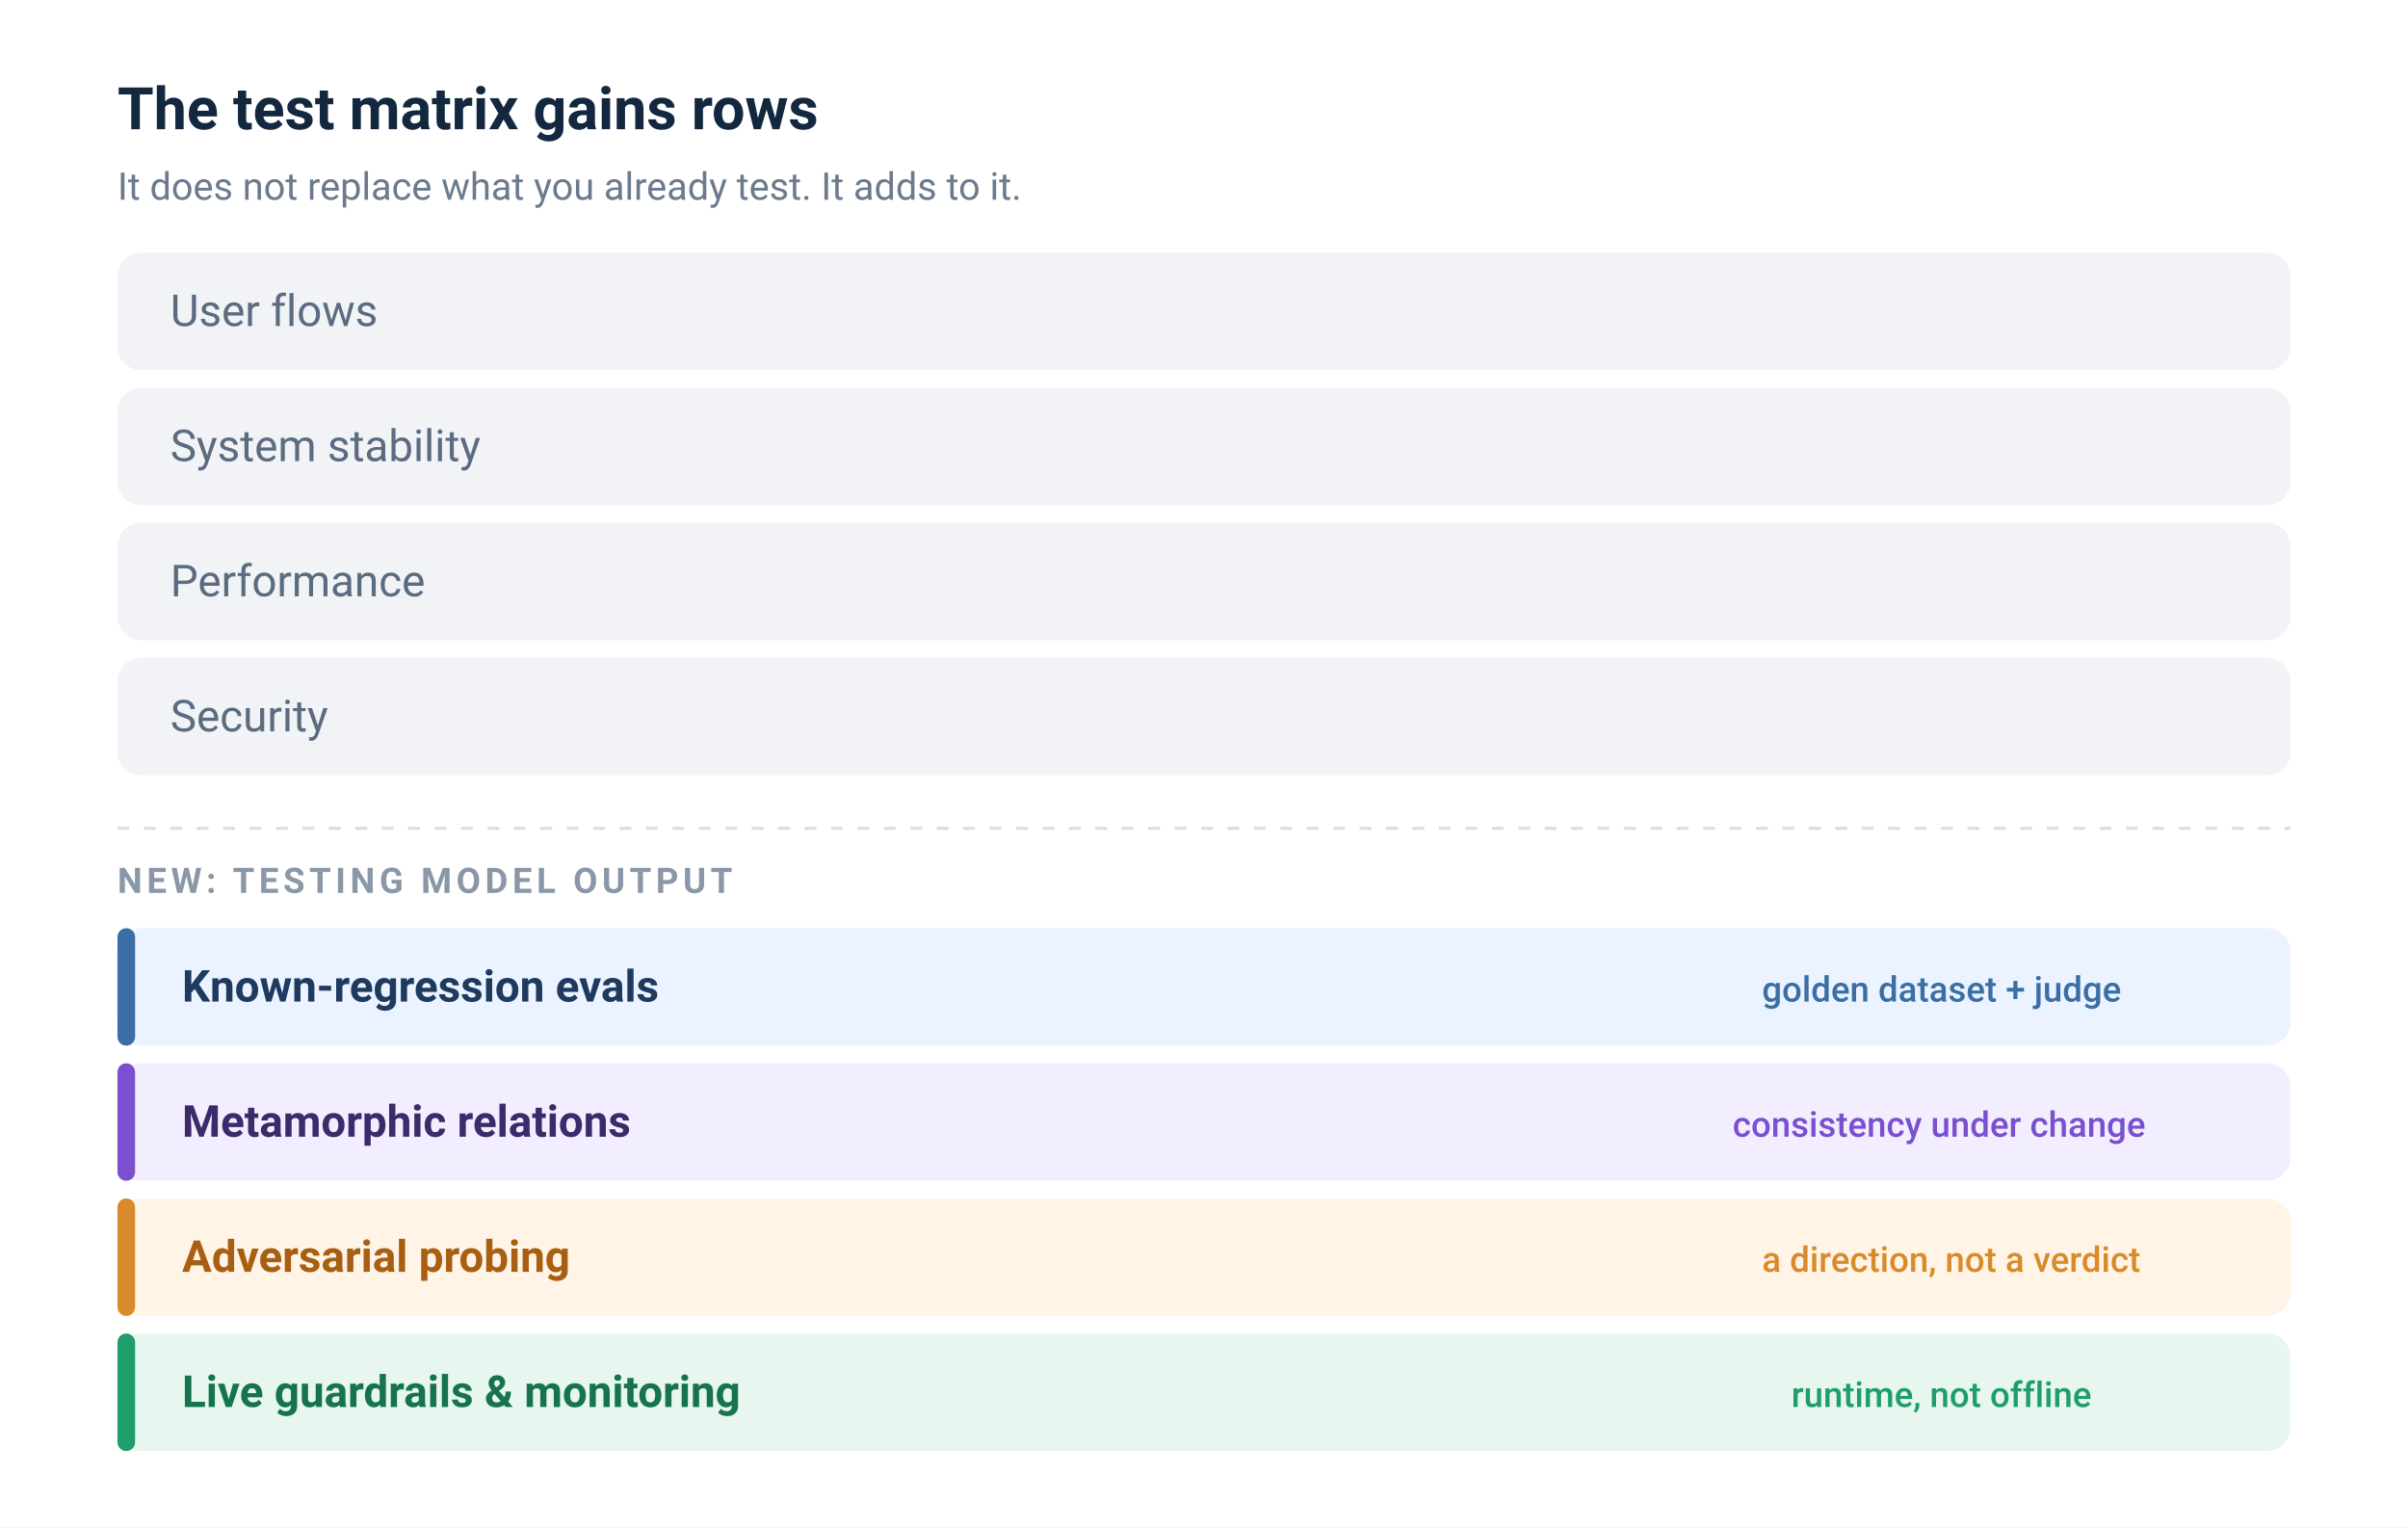
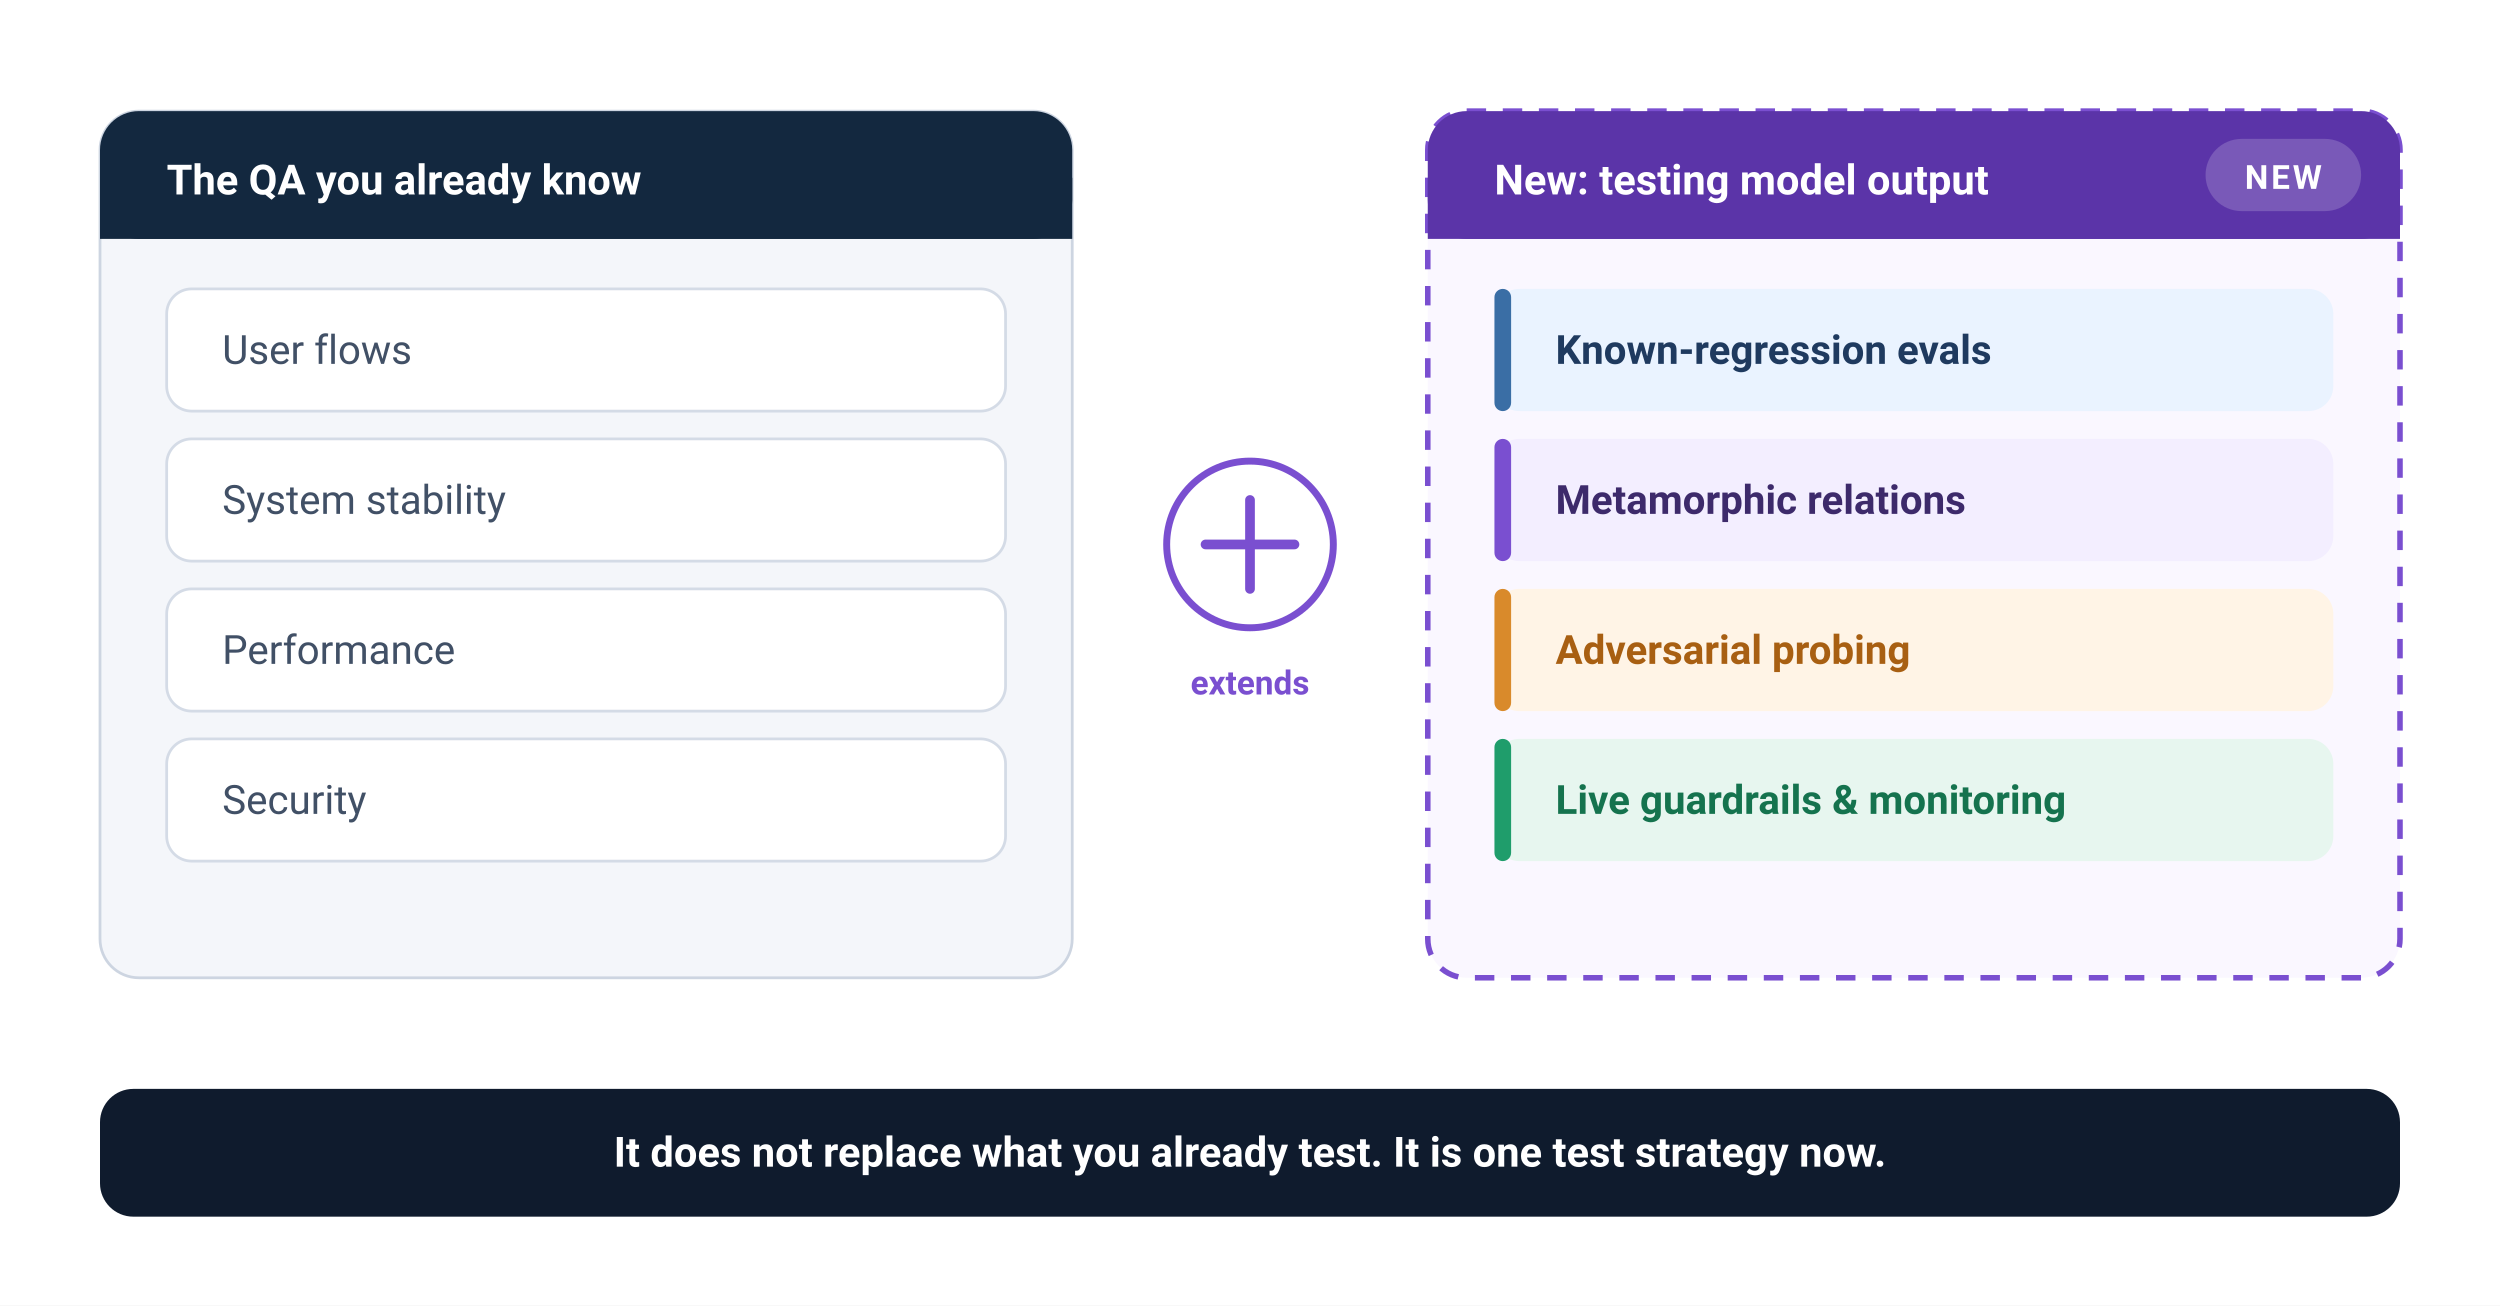
- <svg xmlns="http://www.w3.org/2000/svg" viewBox="0 0 820 520" role="img" font-family="-apple-system,Segoe UI,Roboto,Helvetica,Arial,sans-serif" aria-label="The test matrix keeps its classic rows (user flows, stability, performance, security) and adds new rows for AI output: known-regression evals, metamorphic relations, adversarial probing, and live guardrails">
-   <rect width="820" height="520" fill="#ffffff" />
-   <text x="40" y="44" font-size="20" font-weight="700" fill="#13283f">The test matrix gains rows</text>
-   <text x="40" y="68" font-size="13" fill="#6b7a8d">It does not replace what you already test. It adds to it.</text>
-   <g font-size="15">
-     <rect x="40" y="86" width="740" height="40" rx="8" fill="#f1f3f7" />
-     <text x="58" y="111" fill="#5b6b80">User flows</text>
-     <rect x="40" y="132" width="740" height="40" rx="8" fill="#f1f3f7" />
-     <text x="58" y="157" fill="#5b6b80">System stability</text>
-     <rect x="40" y="178" width="740" height="40" rx="8" fill="#f1f3f7" />
-     <text x="58" y="203" fill="#5b6b80">Performance</text>
-     <rect x="40" y="224" width="740" height="40" rx="8" fill="#f1f3f7" />
-     <text x="58" y="249" fill="#5b6b80">Security</text>
+ <svg xmlns="http://www.w3.org/2000/svg" viewBox="0 0 900 470" role="img" font-family="-apple-system,Segoe UI,Roboto,Helvetica,Arial,sans-serif" aria-label="The QA you already know (user flows, stability, performance, security) is extended with a new expansion for testing model output: known-regression evals, metamorphic relations, adversarial probing, and live guardrails. Together they form one test strategy.">
+   <rect width="900" height="470" fill="#ffffff" />
+   <rect x="36" y="40" width="350" height="312" rx="14" fill="#f4f6fa" stroke="#cdd5e1" />
+   <rect x="36" y="40" width="350" height="46" rx="14" fill="#13283f" />
+   <rect x="36" y="64" width="350" height="22" fill="#13283f" />
+   <text x="60" y="70" font-size="15" font-weight="700" fill="#ffffff">The QA you already know</text>
+   <g font-size="14.5" fill="#41506680">
+     <rect x="60" y="104" width="302" height="44" rx="9" fill="#ffffff" stroke="#d4dbe6" />
+     <text x="80" y="131" fill="#415066">User flows</text>
+     <rect x="60" y="158" width="302" height="44" rx="9" fill="#ffffff" stroke="#d4dbe6" />
+     <text x="80" y="185" fill="#415066">System stability</text>
+     <rect x="60" y="212" width="302" height="44" rx="9" fill="#ffffff" stroke="#d4dbe6" />
+     <text x="80" y="239" fill="#415066">Performance</text>
+     <rect x="60" y="266" width="302" height="44" rx="9" fill="#ffffff" stroke="#d4dbe6" />
+     <text x="80" y="293" fill="#415066">Security</text>
  </g>
-   <line x1="40" y1="282" x2="780" y2="282" stroke="#d7dde6" stroke-dasharray="4 5" />
-   <text x="40" y="304" font-size="12" font-weight="700" fill="#8a97a8" letter-spacing="1.5">NEW: TESTING MODEL OUTPUT</text>
-   <g font-size="15" font-weight="600">
-     <rect x="40" y="316" width="740" height="40" rx="8" fill="#eaf3ff" />
-     <rect x="40" y="316" width="6" height="40" rx="3" fill="#3a6ea5" />
-     <text x="62" y="341" fill="#1f3a5f">Known-regression evals</text>
-     <text x="600" y="341" font-size="12" font-weight="500" fill="#3a6ea5">golden dataset + judge</text>
-     <rect x="40" y="362" width="740" height="40" rx="8" fill="#f3eeff" />
-     <rect x="40" y="362" width="6" height="40" rx="3" fill="#7a4fd0" />
-     <text x="62" y="387" fill="#3d2a6b">Metamorphic relations</text>
-     <text x="590" y="387" font-size="12" font-weight="500" fill="#7a4fd0">consistency under change</text>
-     <rect x="40" y="408" width="740" height="40" rx="8" fill="#fff4e6" />
-     <rect x="40" y="408" width="6" height="40" rx="3" fill="#d98a2b" />
-     <text x="62" y="433" fill="#a85f12">Adversarial probing</text>
-     <text x="600" y="433" font-size="12" font-weight="500" fill="#d98a2b">a direction, not a verdict</text>
-     <rect x="40" y="454" width="740" height="40" rx="8" fill="#e7f6ef" />
-     <rect x="40" y="454" width="6" height="40" rx="3" fill="#1f9d6b" />
-     <text x="62" y="479" fill="#15734e">Live guardrails &amp; monitoring</text>
-     <text x="610" y="479" font-size="12" font-weight="500" fill="#1f9d6b">runtime, not offline</text>
+   <circle cx="450" cy="196" r="30" fill="#ffffff" stroke="#7a4fd0" stroke-width="2.5" />
+   <line x1="450" y1="180" x2="450" y2="212" stroke="#7a4fd0" stroke-width="3.5" stroke-linecap="round" />
+   <line x1="434" y1="196" x2="466" y2="196" stroke="#7a4fd0" stroke-width="3.5" stroke-linecap="round" />
+   <text x="450" y="250" text-anchor="middle" font-size="12" fill="#7a4fd0" font-weight="600">extends</text>
+   <rect x="514" y="40" width="350" height="312" rx="14" fill="#faf7ff" stroke="#7a4fd0" stroke-width="2" stroke-dasharray="7 6" />
+   <rect x="514" y="40" width="350" height="46" rx="14" fill="#5b34a8" />
+   <rect x="514" y="64" width="350" height="22" fill="#5b34a8" />
+   <text x="538" y="70" font-size="15" font-weight="700" fill="#ffffff">New: testing model output</text>
+   <rect x="794" y="50" width="56" height="26" rx="13" fill="#ffffff" fill-opacity="0.18" />
+   <text x="822" y="68" text-anchor="middle" font-size="12" font-weight="700" fill="#ffffff" letter-spacing="1">NEW</text>
+   <g font-size="14.5" font-weight="600">
+     <rect x="538" y="104" width="302" height="44" rx="9" fill="#eaf3ff" />
+     <rect x="538" y="104" width="6" height="44" rx="3" fill="#3a6ea5" />
+     <text x="560" y="131" fill="#1f3a5f">Known-regression evals</text>
+     <rect x="538" y="158" width="302" height="44" rx="9" fill="#f3eeff" />
+     <rect x="538" y="158" width="6" height="44" rx="3" fill="#7a4fd0" />
+     <text x="560" y="185" fill="#3d2a6b">Metamorphic relations</text>
+     <rect x="538" y="212" width="302" height="44" rx="9" fill="#fff4e6" />
+     <rect x="538" y="212" width="6" height="44" rx="3" fill="#d98a2b" />
+     <text x="560" y="239" fill="#a85f12">Adversarial probing</text>
+     <rect x="538" y="266" width="302" height="44" rx="9" fill="#e7f6ef" />
+     <rect x="538" y="266" width="6" height="44" rx="3" fill="#1f9d6b" />
+     <text x="560" y="293" fill="#15734e">Live guardrails &amp; monitoring</text>
  </g>
+   <rect x="36" y="392" width="828" height="46" rx="12" fill="#0f1b2d" />
+   <text x="450" y="420" text-anchor="middle" font-size="15" font-weight="600" fill="#ffffff">It does not replace what you already test. It is one test strategy now.</text>
</svg>
